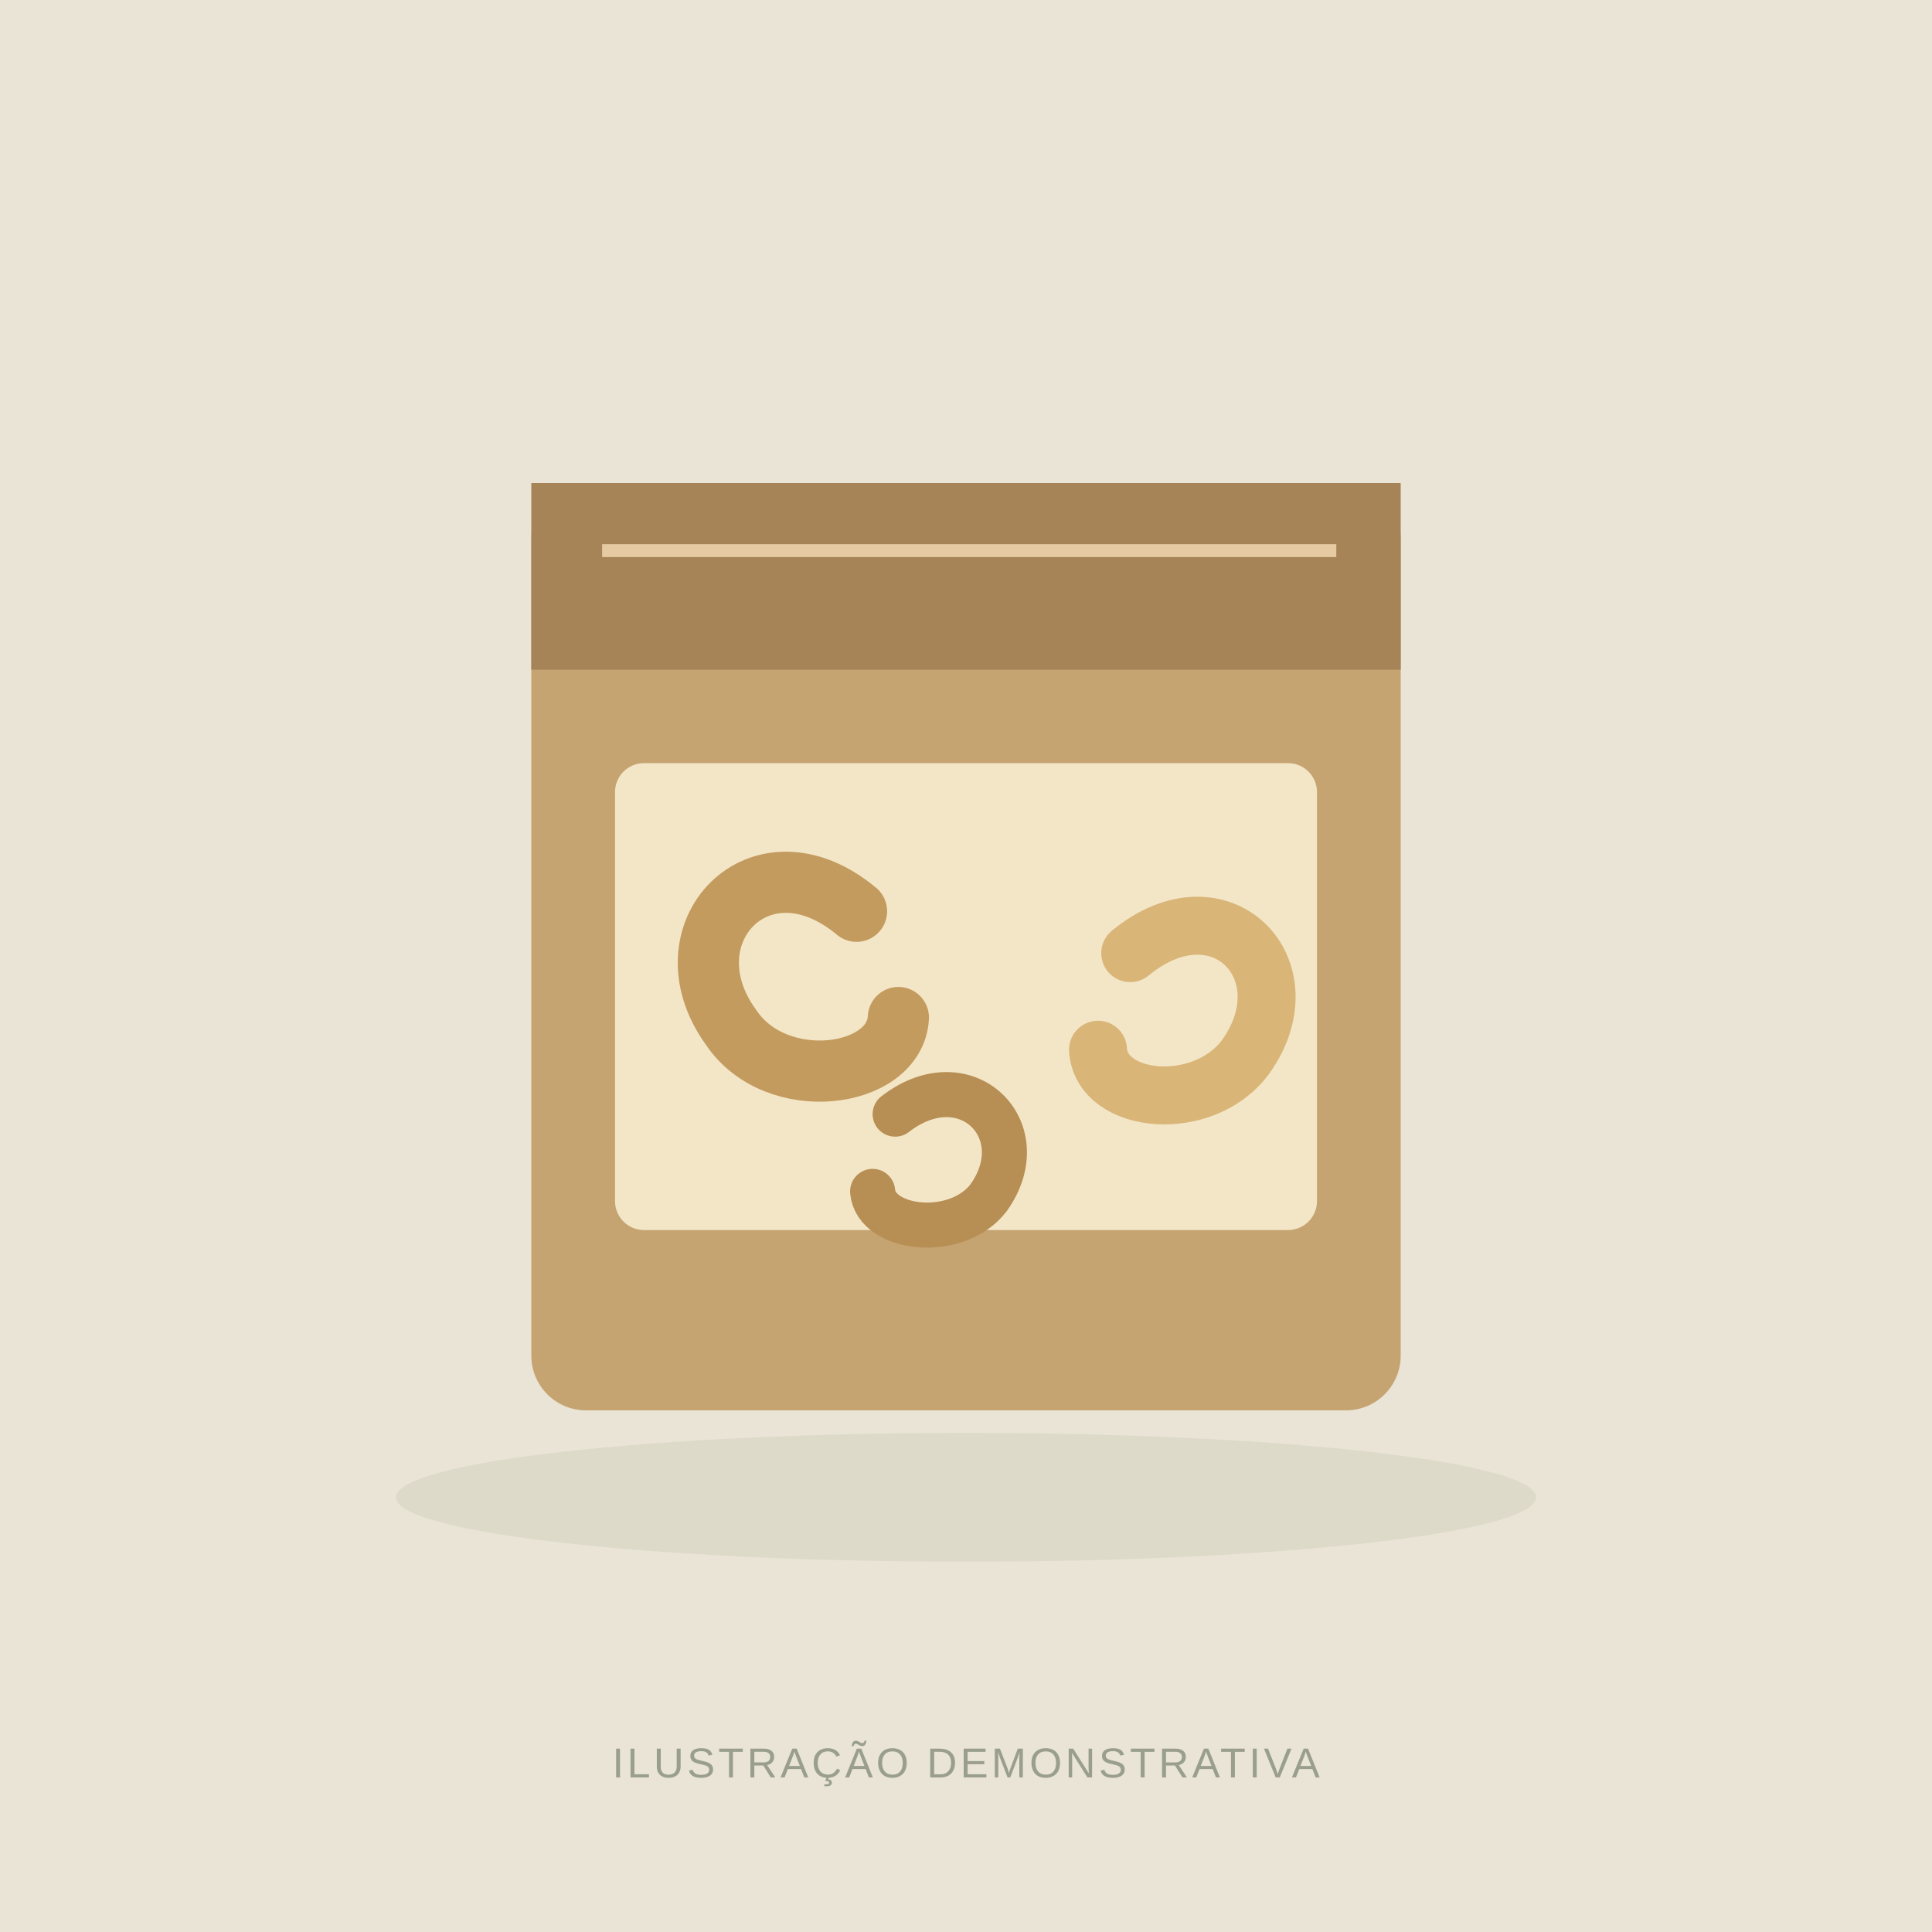
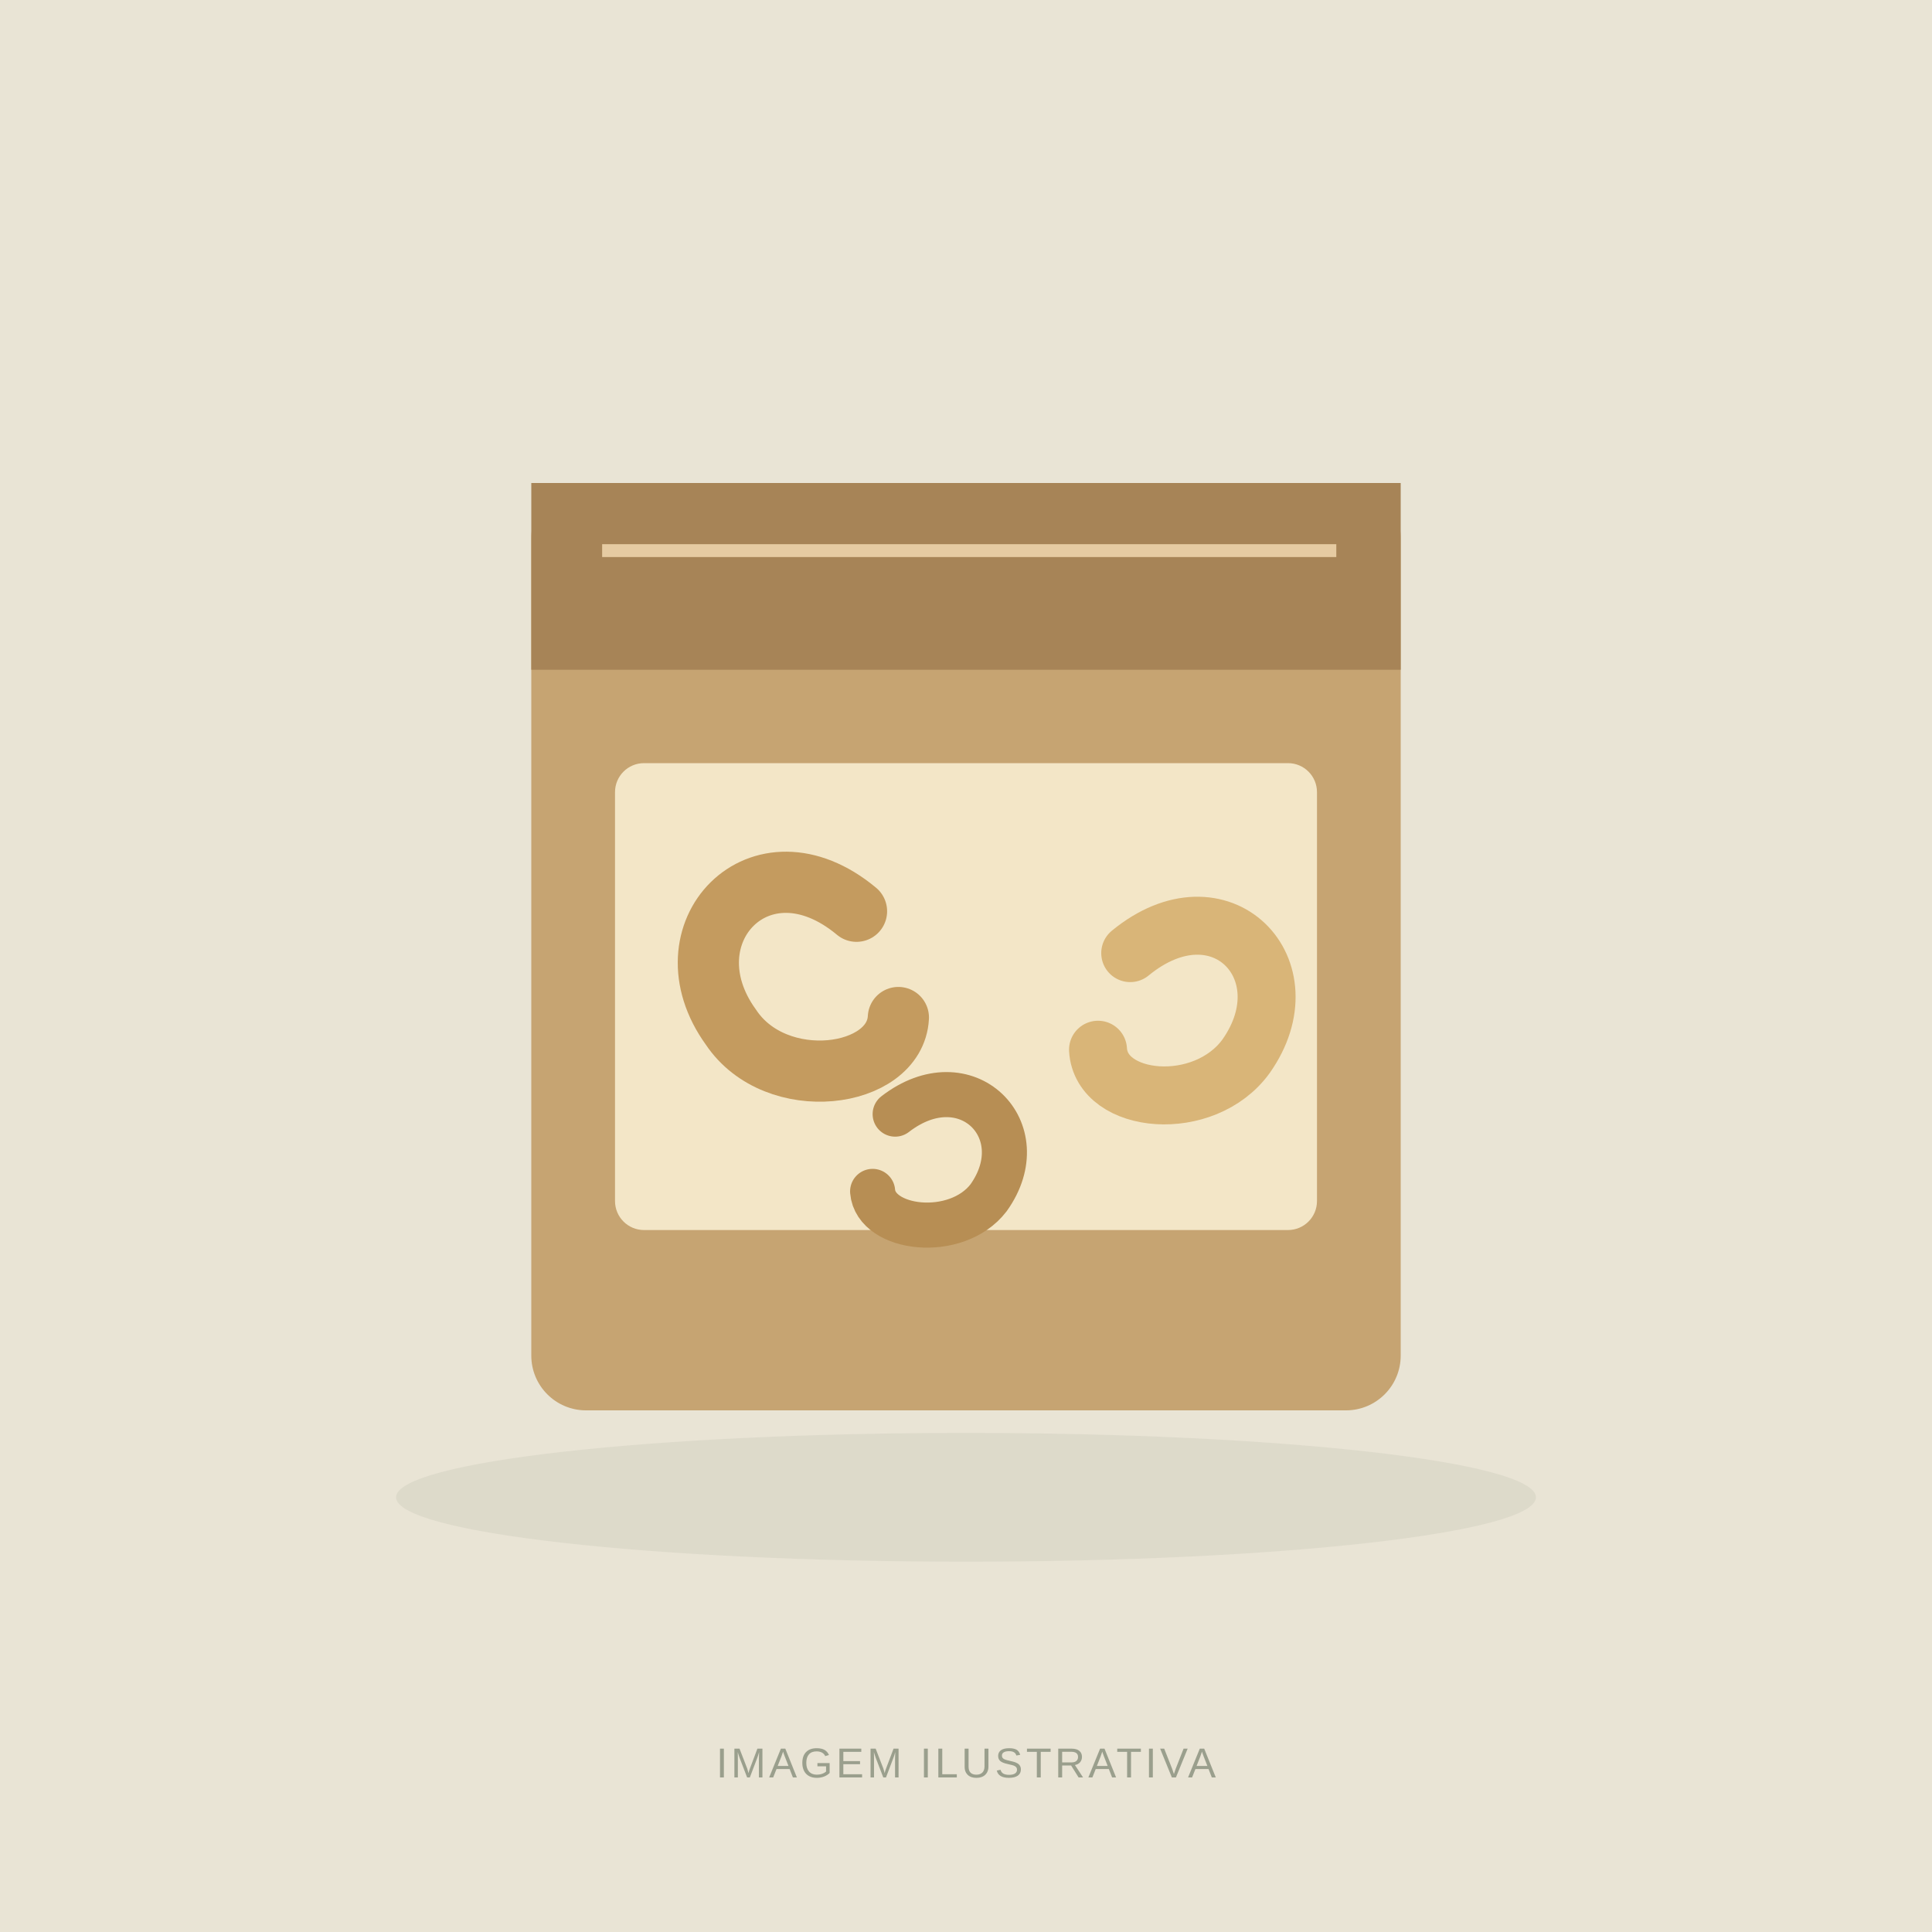
<svg xmlns="http://www.w3.org/2000/svg" viewBox="0 0 600 600" fill="none">
  <rect width="600" height="600" fill="#e9e4d5" />
  <ellipse cx="300" cy="465" rx="177" ry="20" fill="#263a29" opacity=".06" />
  <rect x="165" y="150" width="270" height="288" rx="17" fill="#c6a472" />
  <path d="M165 150h270v58H165z" fill="#a78457" />
  <rect x="191" y="237" width="218" height="145" rx="9" fill="#f3e6c7" />
  <path d="M266 283c-30-25-60 7-39 36 14 21 51 16 52-3" stroke="#c49b5f" stroke-width="19" stroke-linecap="round" />
  <path d="M351 296c28-23 55 5 36 32-13 18-45 15-46-2" stroke="#d9b578" stroke-width="18" stroke-linecap="round" />
  <path d="M278 346c22-17 44 5 29 26-10 13-35 10-36-2" stroke="#b78e54" stroke-width="14" stroke-linecap="round" />
  <path d="M187 171h228" stroke="#e6cba2" stroke-width="4" />
-   <text x="300" y="552" text-anchor="middle" font-family="Arial,sans-serif" font-size="13" letter-spacing="1" fill="#66715d" opacity=".6">ILUSTRAÇÃO DEMONSTRATIVA</text>
+   <text x="300" y="552" text-anchor="middle" font-family="Arial,sans-serif" font-size="13" letter-spacing="1" fill="#66715d" opacity=".6">IMAGEM ILUSTRATIVA</text>
</svg>
